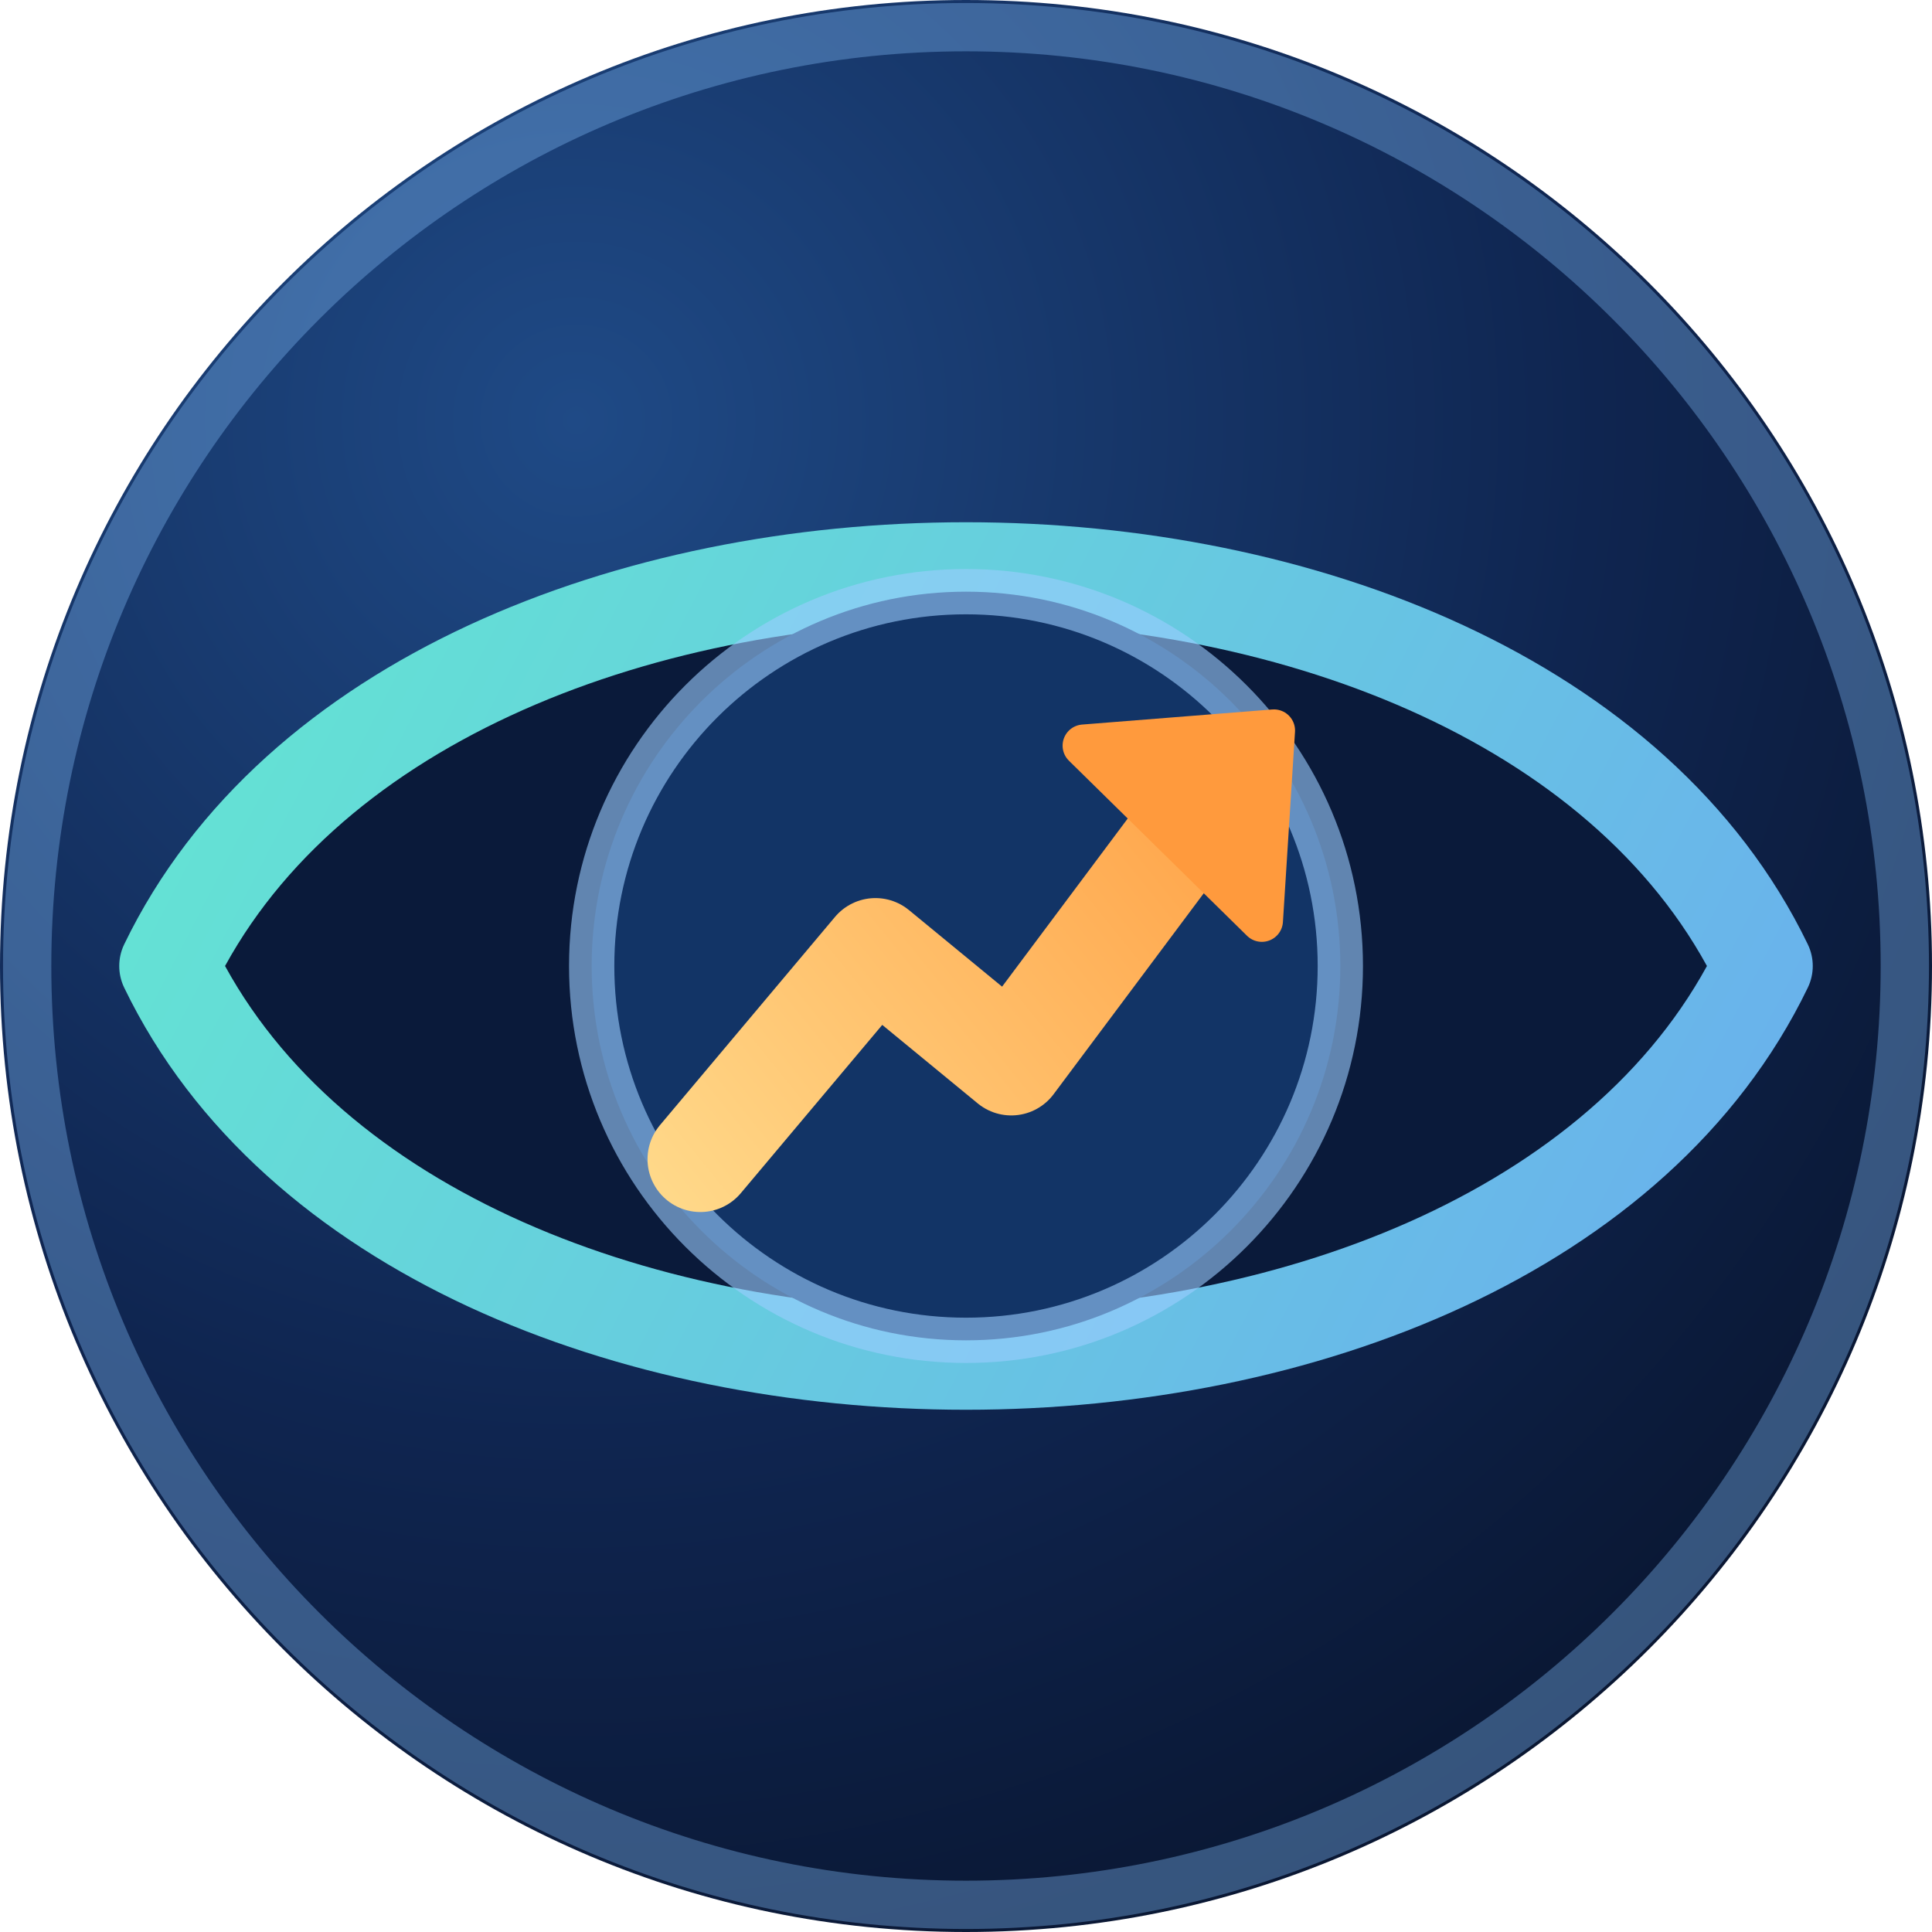
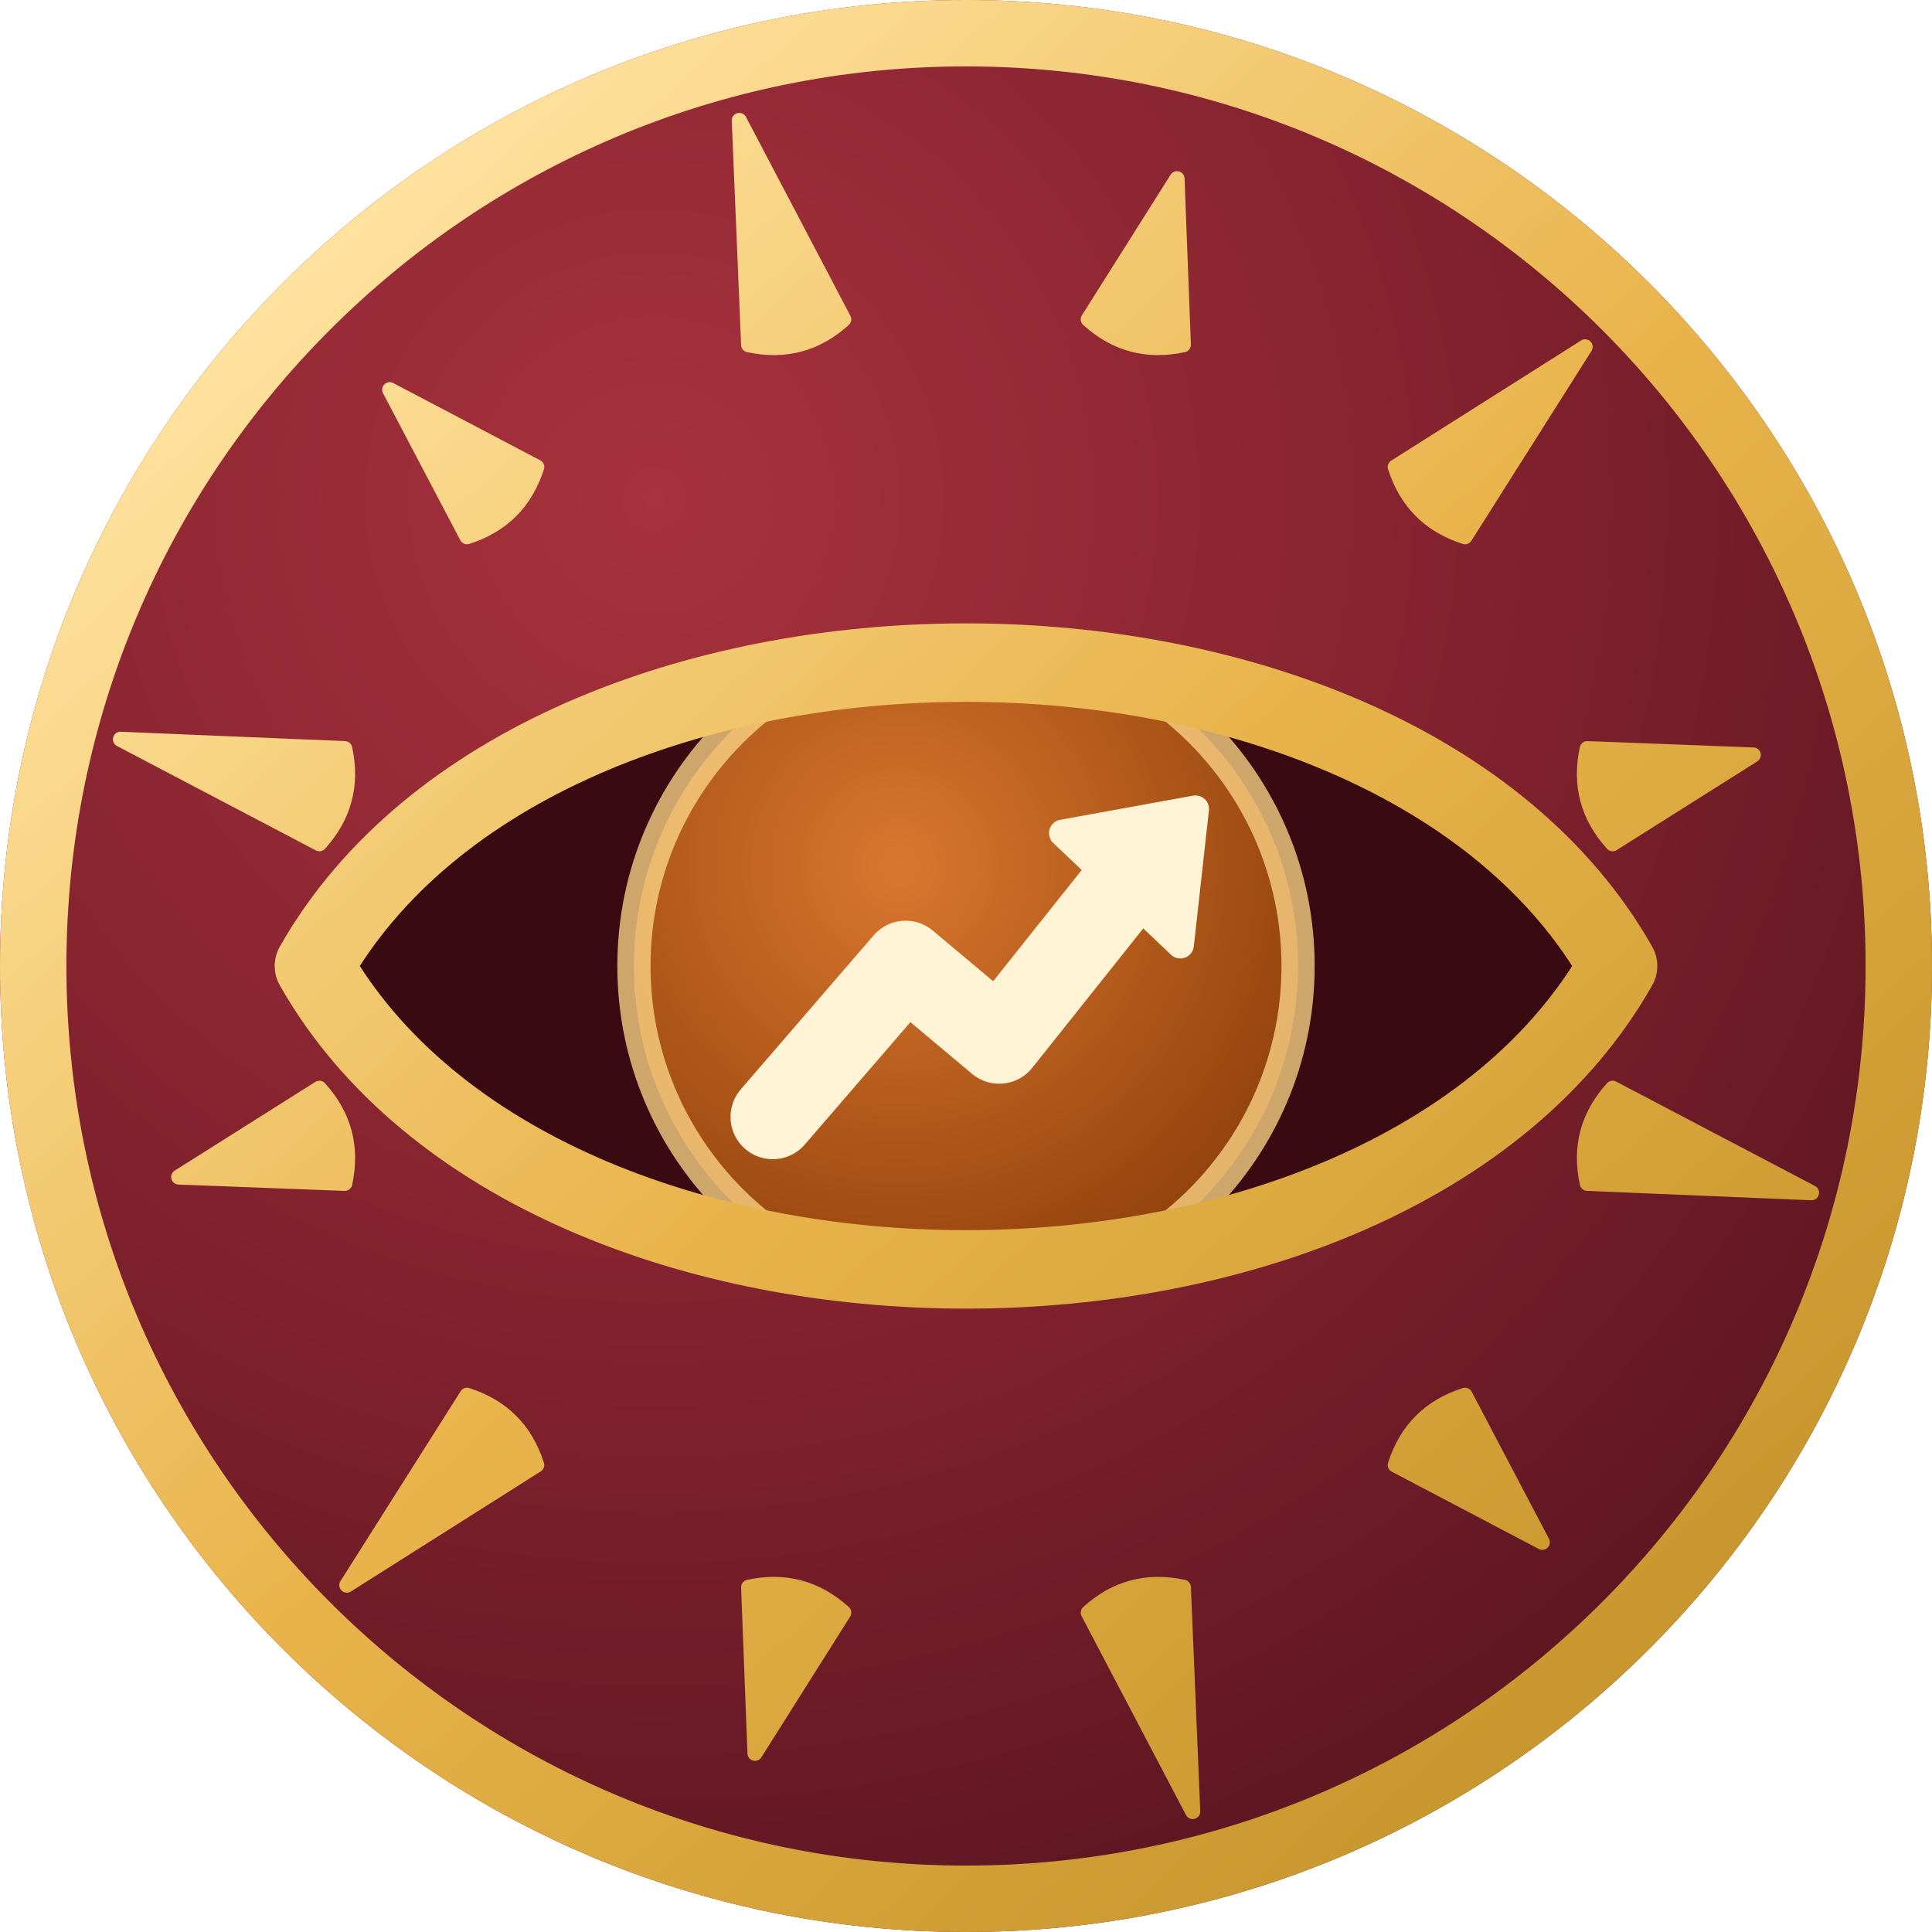
<svg xmlns="http://www.w3.org/2000/svg" viewBox="0 0 64 64" role="img" aria-label="DrishtiAI">
  <defs>
-     <radialGradient id="dr-bg" cx="30%" cy="22%" r="95%">
-       <stop offset="0" stop-color="#1f4a86" />
-       <stop offset="0.55" stop-color="#0f2550" />
-       <stop offset="1" stop-color="#081228" />
+     <radialGradient id="dr-bg" cx="34%" cy="26%" r="92%">
+       <stop offset="0" stop-color="#a8323d" />
+       <stop offset="0.55" stop-color="#7a1f2b" />
+       <stop offset="1" stop-color="#4c111b" />
    </radialGradient>
-     <linearGradient id="dr-lid" x1="5" y1="18" x2="59" y2="46" gradientUnits="userSpaceOnUse">
-       <stop offset="0" stop-color="#63e6d2" />
-       <stop offset="1" stop-color="#6aaeee" />
+     <linearGradient id="dr-gold" x1="10" y1="8" x2="54" y2="56" gradientUnits="userSpaceOnUse">
+       <stop offset="0" stop-color="#ffe3a0" />
+       <stop offset="0.5" stop-color="#e9b44c" />
+       <stop offset="1" stop-color="#c8962e" />
    </linearGradient>
-     <linearGradient id="dr-path" x1="22" y1="40" x2="43" y2="23" gradientUnits="userSpaceOnUse">
-       <stop offset="0" stop-color="#ffd98a" />
-       <stop offset="1" stop-color="#ff9a3d" />
-     </linearGradient>
+     <radialGradient id="dr-iris" cx="40%" cy="35%" r="75%">
+       <stop offset="0" stop-color="#d9772f" />
+       <stop offset="1" stop-color="#8a3c08" />
+     </radialGradient>
+     <clipPath id="dr-eye">
+       <path d="M10.4 32C18 18.6 46 18.6 53.6 32 46 45.4 18 45.4 10.4 32Z" />
+     </clipPath>
  </defs>
  <circle cx="32" cy="32" r="32" fill="url(#dr-bg)" />
-   <circle cx="32" cy="32" r="31.1" fill="none" stroke="#7fb8f5" stroke-opacity="0.38" stroke-width="1.6" />
-   <path d="M5.6 32C14 14.6 50 14.6 58.4 32 50 49.4 14 49.4 5.6 32Z" fill="#0a1a3a" stroke="url(#dr-lid)" stroke-width="3.3" stroke-linejoin="round" />
-   <circle cx="32" cy="32" r="12.4" fill="#123466" stroke="#9ccdff" stroke-opacity="0.6" stroke-width="1.5" />
-   <path d="M23.2 38.4 29 31.5 33.5 35.2 40.3 26.1" fill="none" stroke="url(#dr-path)" stroke-width="3.5" stroke-linecap="round" stroke-linejoin="round" />
-   <path d="M35.9 24.7 42.2 24.2 41.8 30.5Z" fill="#ff9a3d" stroke="#ff9a3d" stroke-width="1.4" stroke-linejoin="round" />
+   <circle cx="32" cy="32" r="30.9" fill="none" stroke="url(#dr-gold)" stroke-width="2.2" />
+   <path d="M53.42 36.05L60.01 39.51L52.58 39.2Q52.19 37.41 53.42 36.05ZM48.53 46.22L51.09 51.09L46.22 48.53Q46.78 46.78 48.53 46.22ZM39.2 52.58L39.51 60.01L36.05 53.42Q37.41 52.19 39.2 52.58ZM27.95 53.42L25.01 58.08L24.8 52.58Q26.59 52.19 27.95 53.42ZM17.78 48.53L11.49 52.51L15.47 46.22Q17.22 46.78 17.78 48.53ZM11.42 39.2L5.92 38.99L10.58 36.05Q11.81 37.41 11.42 39.2ZM10.58 27.95L3.99 24.49L11.42 24.8Q11.81 26.59 10.58 27.95ZM15.47 17.78L12.91 12.91L17.78 15.47Q17.22 17.22 15.47 17.78ZM24.8 11.42L24.49 3.99L27.95 10.58Q26.59 11.81 24.8 11.42ZM36.05 10.58L38.99 5.92L39.2 11.42Q37.41 11.81 36.05 10.58ZM46.22 15.47L52.51 11.49L48.53 17.78Q46.78 17.22 46.22 15.47ZM52.58 24.8L58.08 25.01L53.42 27.95Q52.19 26.59 52.58 24.8Z" fill="url(#dr-gold)" stroke="url(#dr-gold)" stroke-width="0.5" stroke-linejoin="round" />
+   <path d="M10.4 32C18 18.6 46 18.6 53.6 32 46 45.4 18 45.4 10.4 32Z" fill="#3a0a12" />
+   <g clip-path="url(#dr-eye)">
+     <circle cx="32" cy="32" r="11" fill="url(#dr-iris)" />
+     <circle cx="32" cy="32" r="11" fill="none" stroke="#ffd98a" stroke-opacity="0.75" stroke-width="1.1" />
+   </g>
+   <path d="M10.4 32C18 18.6 46 18.6 53.6 32 46 45.4 18 45.4 10.4 32Z" fill="none" stroke="url(#dr-gold)" stroke-width="2.6" stroke-linejoin="round" />
+   <path d="M25.6 37 30 31.9 33.1 34.5 37.4 29.1" fill="none" stroke="#fff3d6" stroke-width="2.8" stroke-linecap="round" stroke-linejoin="round" />
+   <path d="M35.2 27.6 39.6 26.8 39.1 31.3Z" fill="#fff3d6" stroke="#fff3d6" stroke-width="0.9" stroke-linejoin="round" />
</svg>
